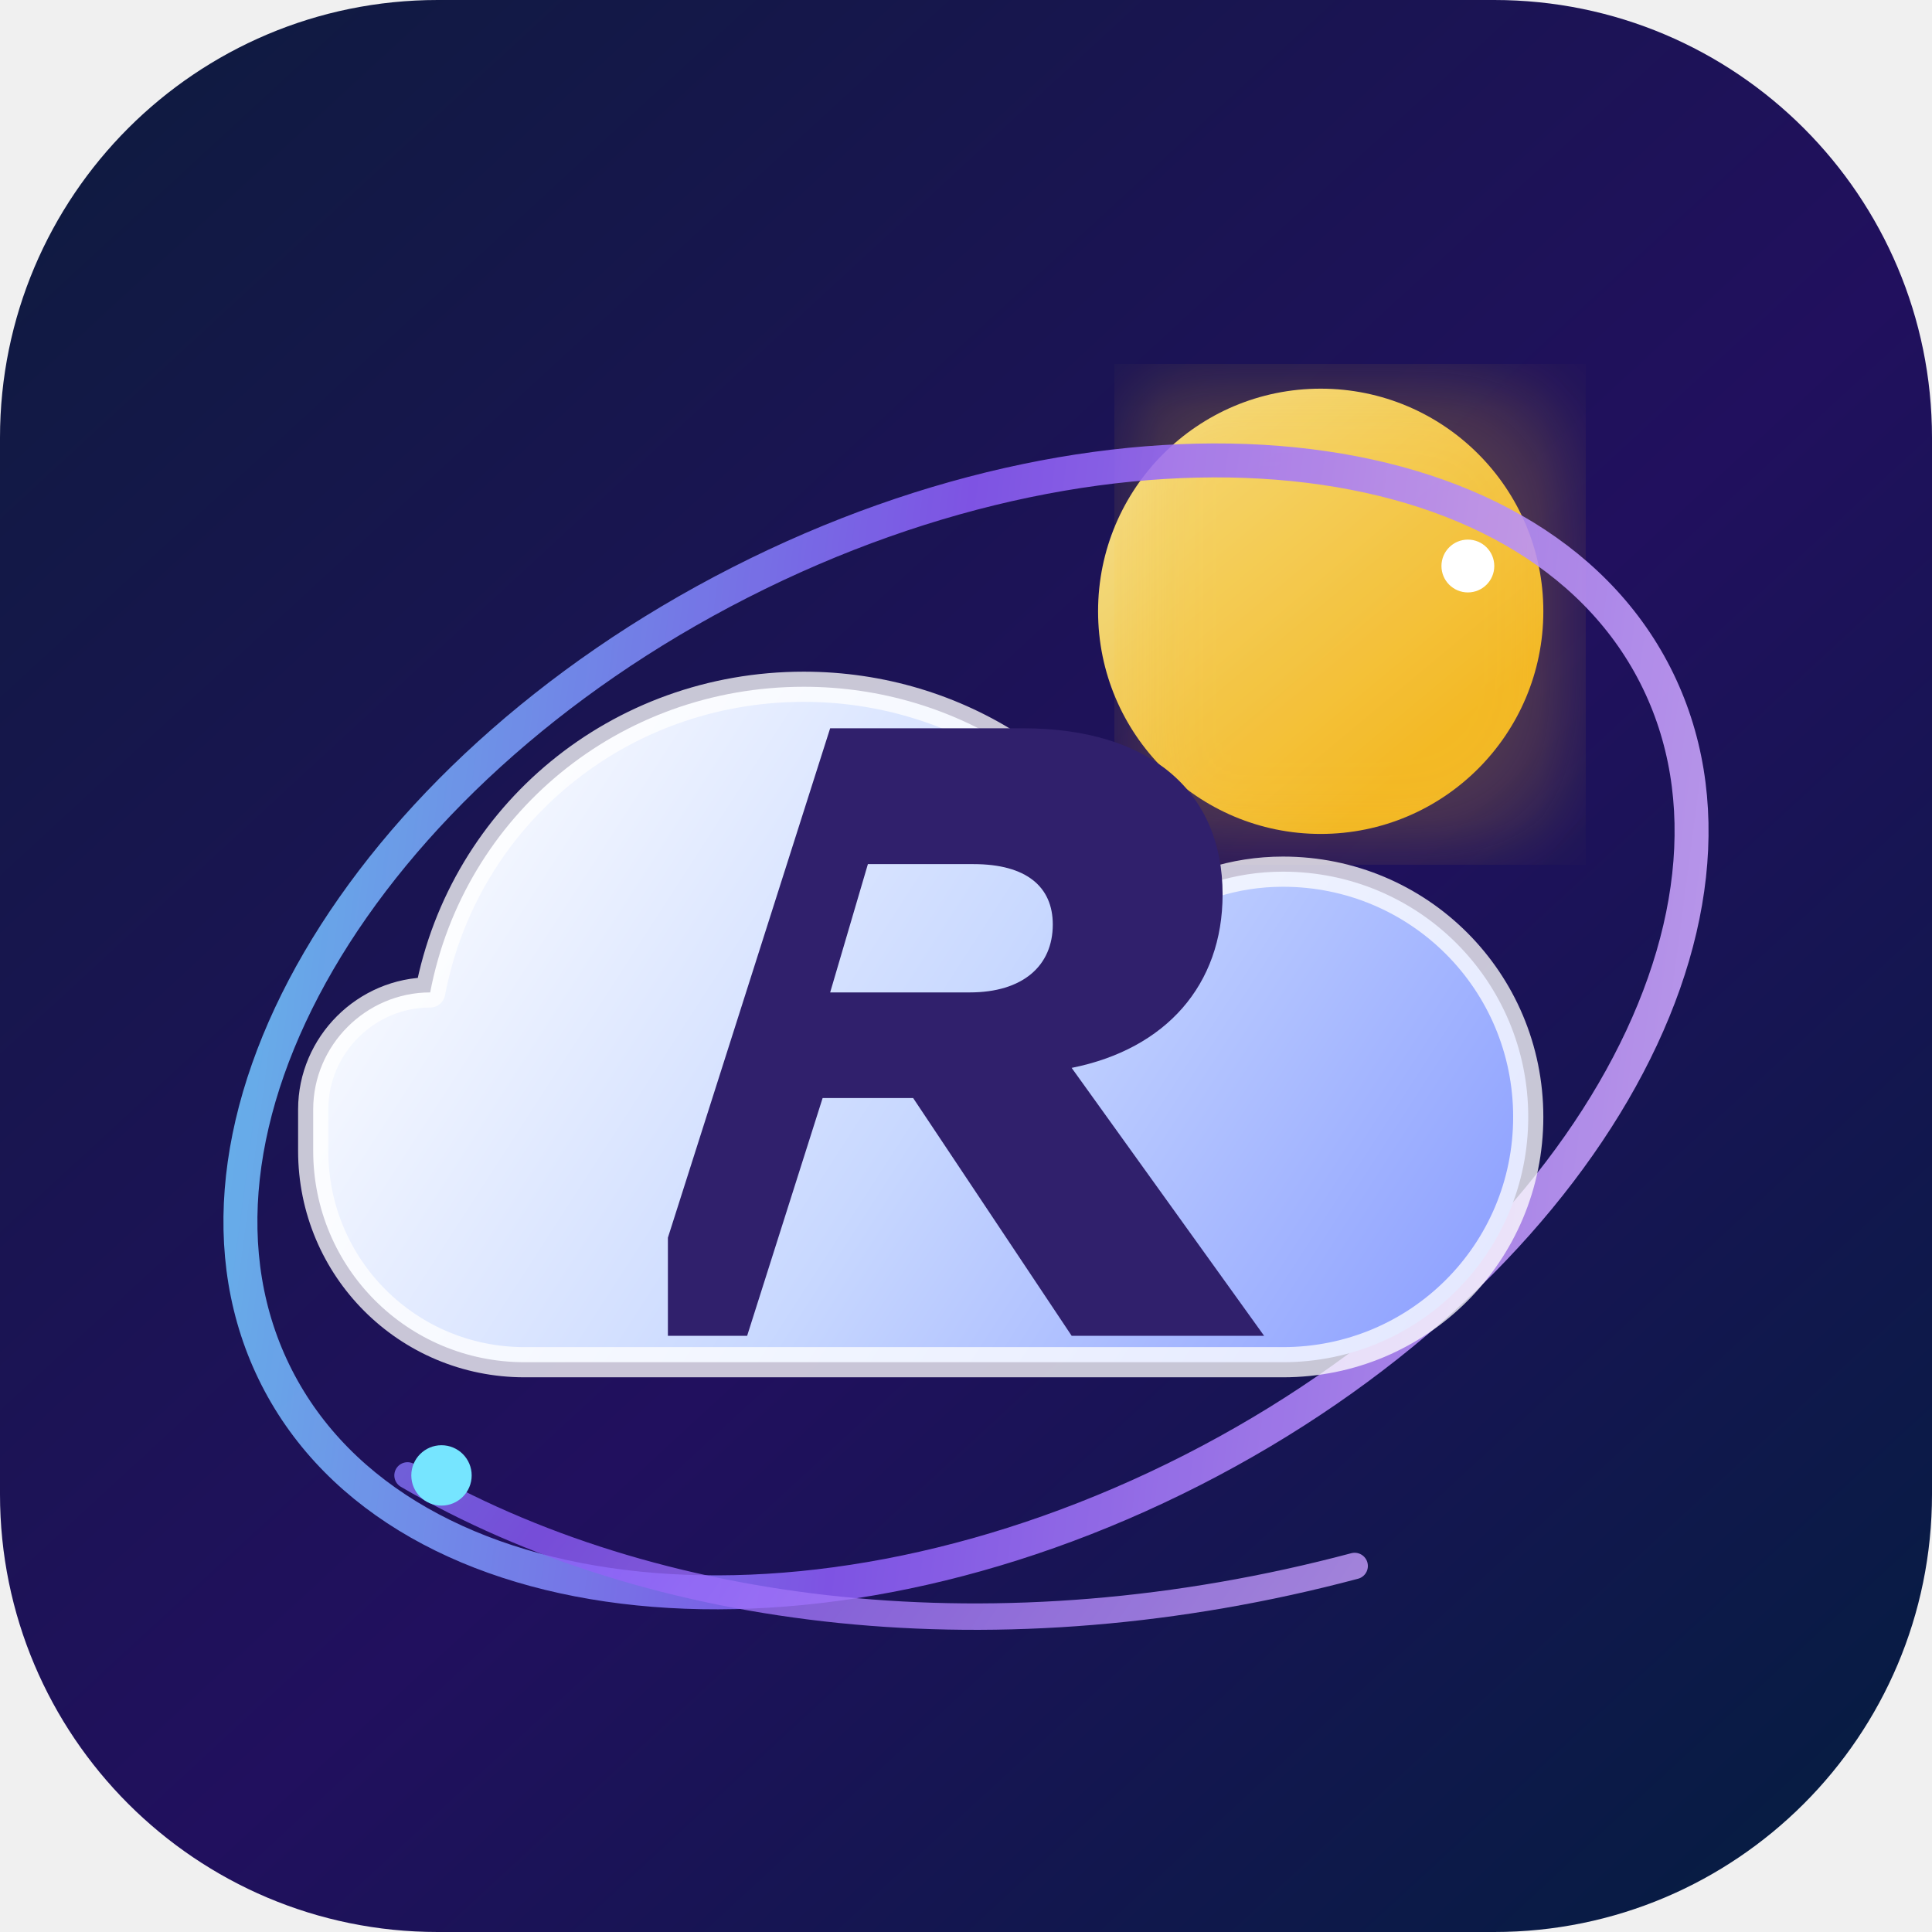
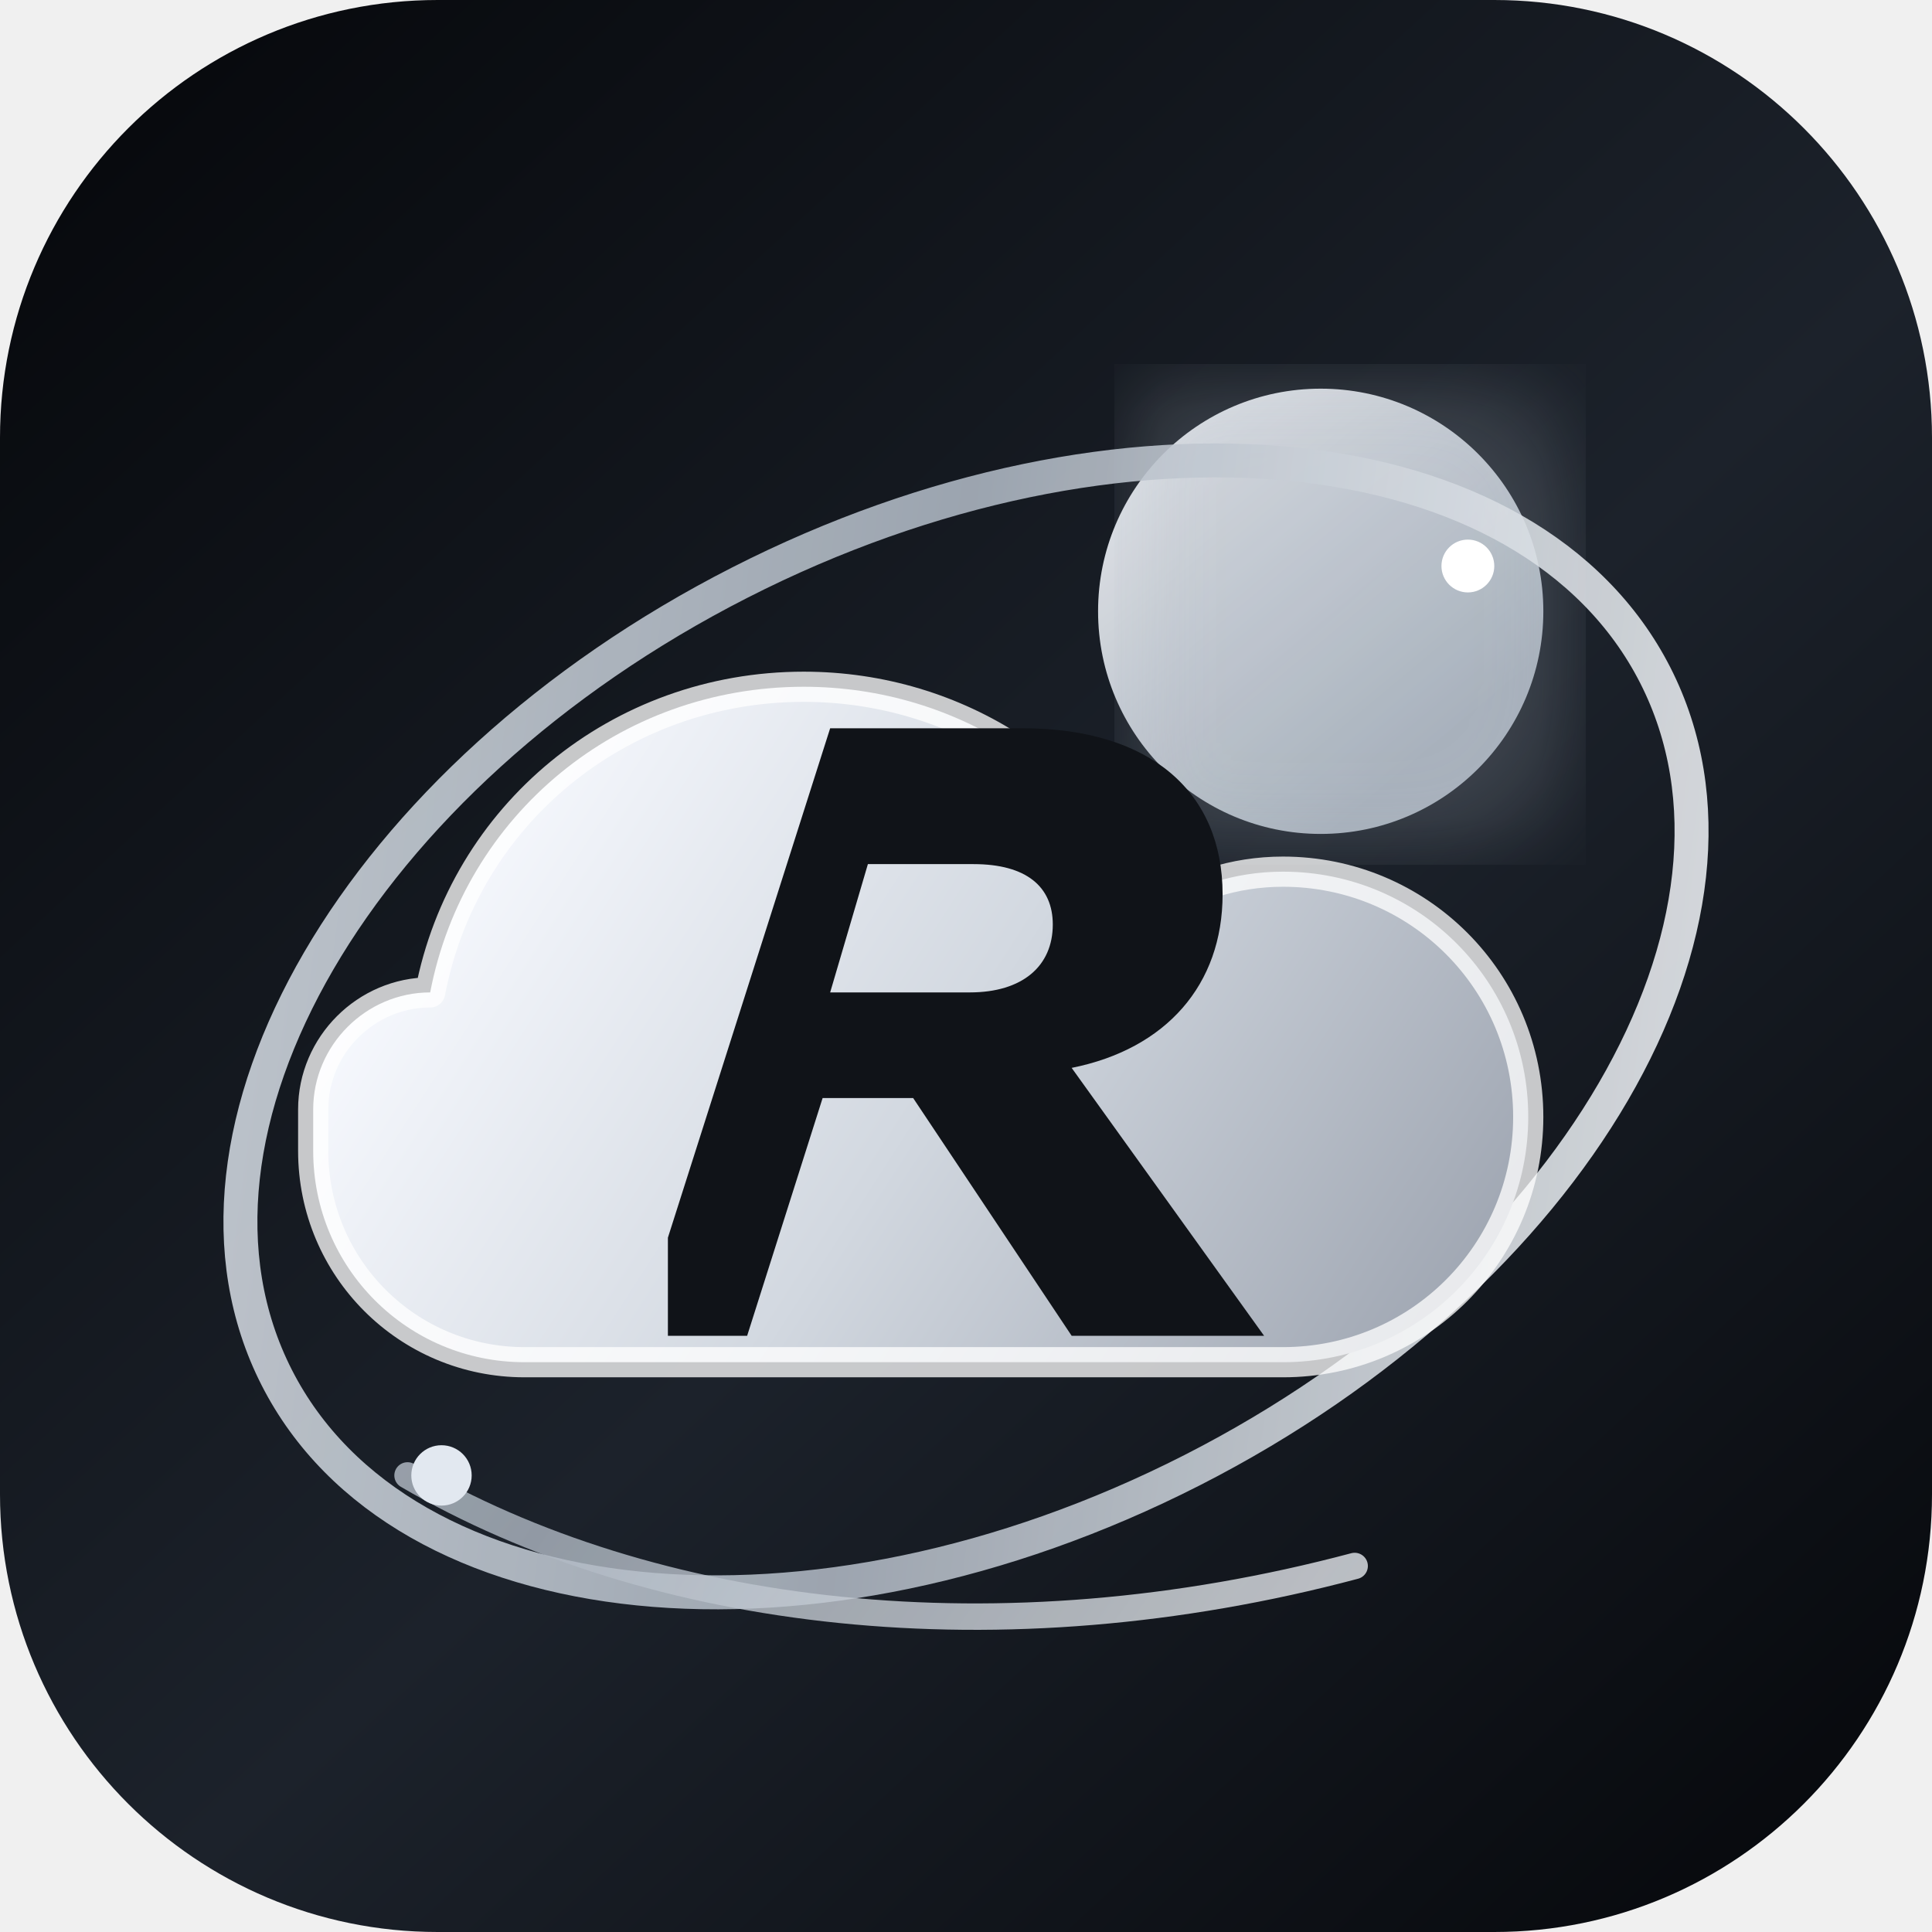
<svg xmlns="http://www.w3.org/2000/svg" viewBox="0 0 512 512">
  <defs>
    <linearGradient id="bg" x1="42" y1="28" x2="470" y2="492" gradientUnits="userSpaceOnUse">
-       <stop stop-color="#101A42" />
-       <stop offset=".55" stop-color="#21105E" />
-       <stop offset="1" stop-color="#071C43" />
+       <stop stop-color="#080A0E" />
+       <stop offset=".55" stop-color="#1C222B" />
+       <stop offset="1" stop-color="#080A0E" />
    </linearGradient>
    <linearGradient id="orbit" x1="62" y1="120" x2="455" y2="390" gradientUnits="userSpaceOnUse">
-       <stop stop-color="#68E3FF" />
-       <stop offset=".48" stop-color="#8B5CF6" />
-       <stop offset="1" stop-color="#D8B4FE" />
+       <stop stop-color="#DCE2E9" />
+       <stop offset=".48" stop-color="#AEB7C2" />
+       <stop offset="1" stop-color="#F8FAFC" />
    </linearGradient>
    <linearGradient id="cloud" x1="125" y1="202" x2="385" y2="370" gradientUnits="userSpaceOnUse">
      <stop stop-color="#F8FAFF" />
-       <stop offset=".48" stop-color="#C8D8FF" />
-       <stop offset="1" stop-color="#8B9EFF" />
+       <stop offset=".48" stop-color="#D2D8E0" />
+       <stop offset="1" stop-color="#9CA3AF" />
    </linearGradient>
    <linearGradient id="sun" x1="300" y1="82" x2="390" y2="190" gradientUnits="userSpaceOnUse">
-       <stop stop-color="#FFF2A6" />
-       <stop offset="1" stop-color="#FBBF24" />
+       <stop stop-color="#F8FAFC" />
+       <stop offset="1" stop-color="#AEB7C2" />
    </linearGradient>
    <filter id="softGlow" x="15%" y="8%" width="80%" height="85%">
      <feGaussianBlur stdDeviation="13" />
    </filter>
  </defs>
  <rect width="512" height="512" rx="116" fill="url(#bg)" />
  <circle cx="350" cy="162" r="59" fill="url(#sun)" opacity=".95" />
-   <circle cx="350" cy="162" r="78" fill="#FBBF24" opacity=".22" filter="url(#softGlow)" />
+   <circle cx="350" cy="162" r="78" fill="#AEB7C2" opacity=".22" filter="url(#softGlow)" />
  <ellipse cx="256" cy="272" rx="205" ry="132" fill="none" stroke="url(#orbit)" stroke-width="9" opacity=".88" transform="rotate(-27 256 272)" />
  <path d="M83 294c0-17 14-31 31-31 9-47 50-81 99-81 41 0 77 24 92 60 10-7 22-11 35-11 36 0 65 29 65 65s-29 65-65 65H139c-31 0-56-25-56-56v-11Z" fill="url(#cloud)" stroke="#FFFFFF" stroke-opacity=".76" stroke-width="8" stroke-linejoin="round" />
-   <path d="M177 328l43-135h51c34 0 53 17 53 44 0 24-15 41-40 46l51 71h-51l-42-63h-24l-20 63h-21Zm53-99-10 34h37c14 0 22-7 22-18 0-10-7-16-21-16h-28Z" fill="#30206C" />
+   <path d="M177 328l43-135h51c34 0 53 17 53 44 0 24-15 41-40 46l51 71h-51l-42-63h-24l-20 63h-21Zm53-99-10 34h37c14 0 22-7 22-18 0-10-7-16-21-16h-28Z" fill="#101318" />
  <path d="M108 391c65 38 157 49 251 24" fill="none" stroke="url(#orbit)" stroke-width="7" stroke-linecap="round" opacity=".8" />
-   <circle cx="117" cy="391" r="8" fill="#76E5FF" />
+   <circle cx="117" cy="391" r="8" fill="#E2E8F0" />
  <circle cx="389" cy="150" r="7" fill="#FFFFFF" />
</svg>
